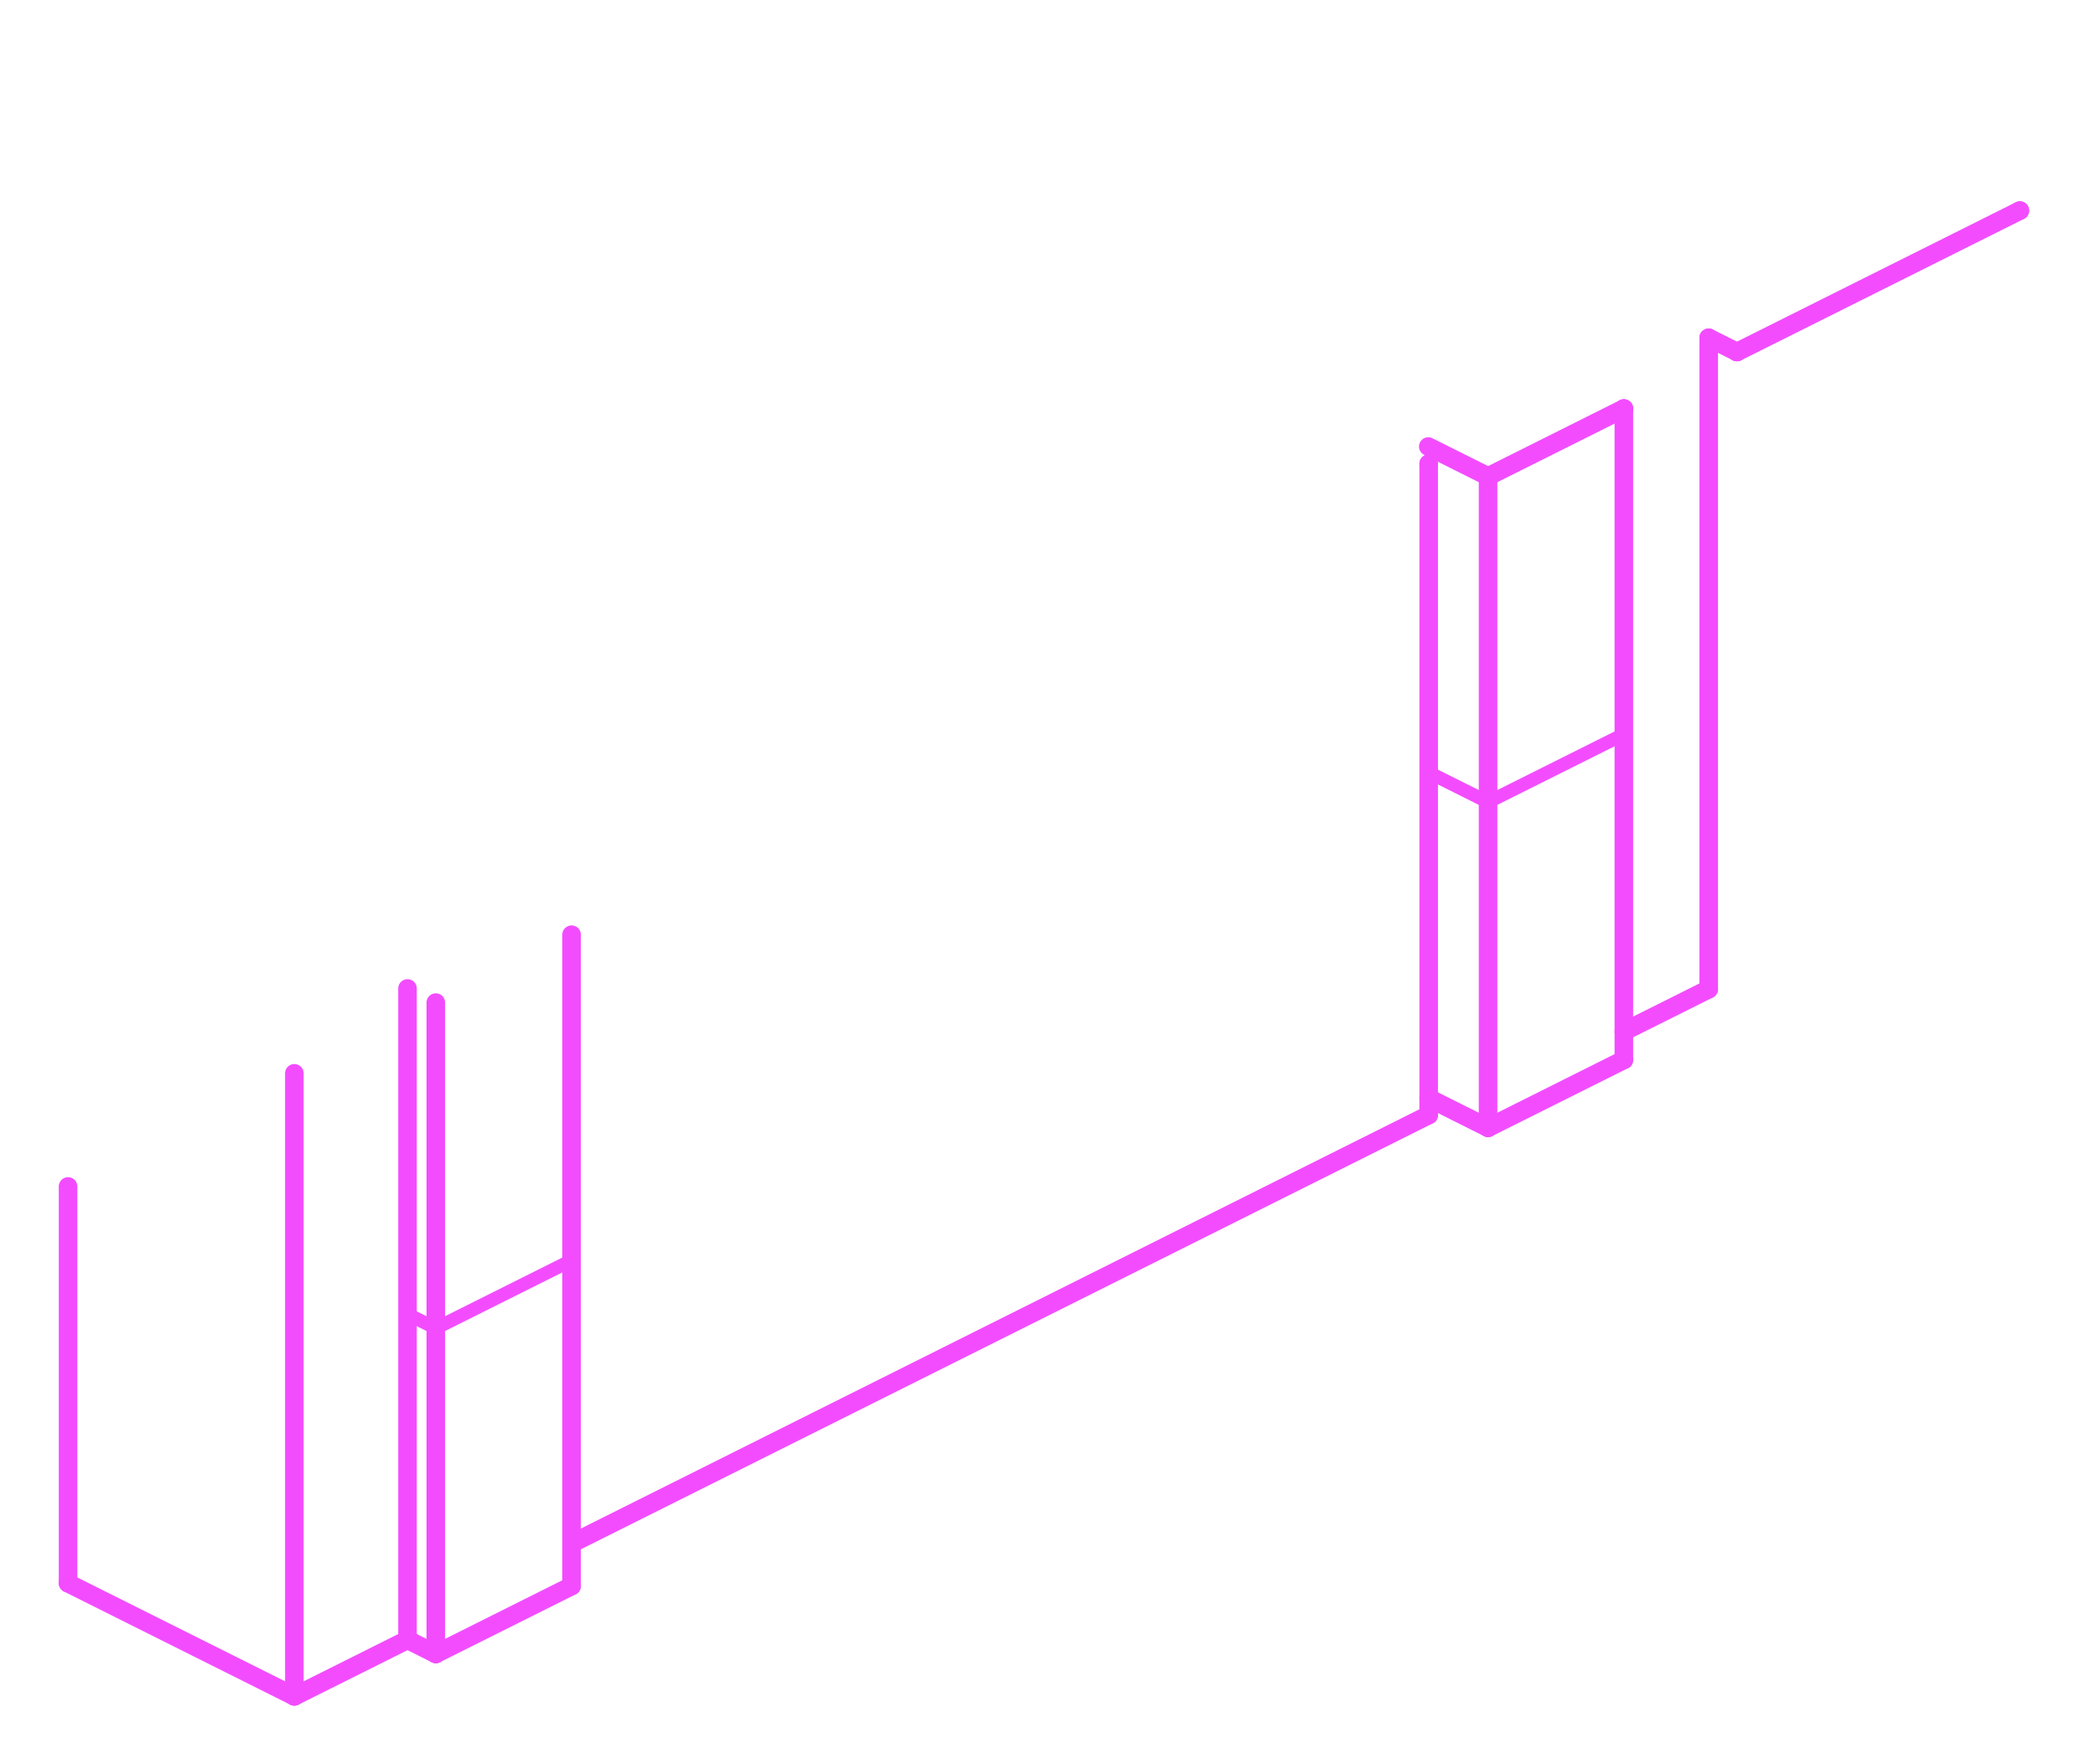
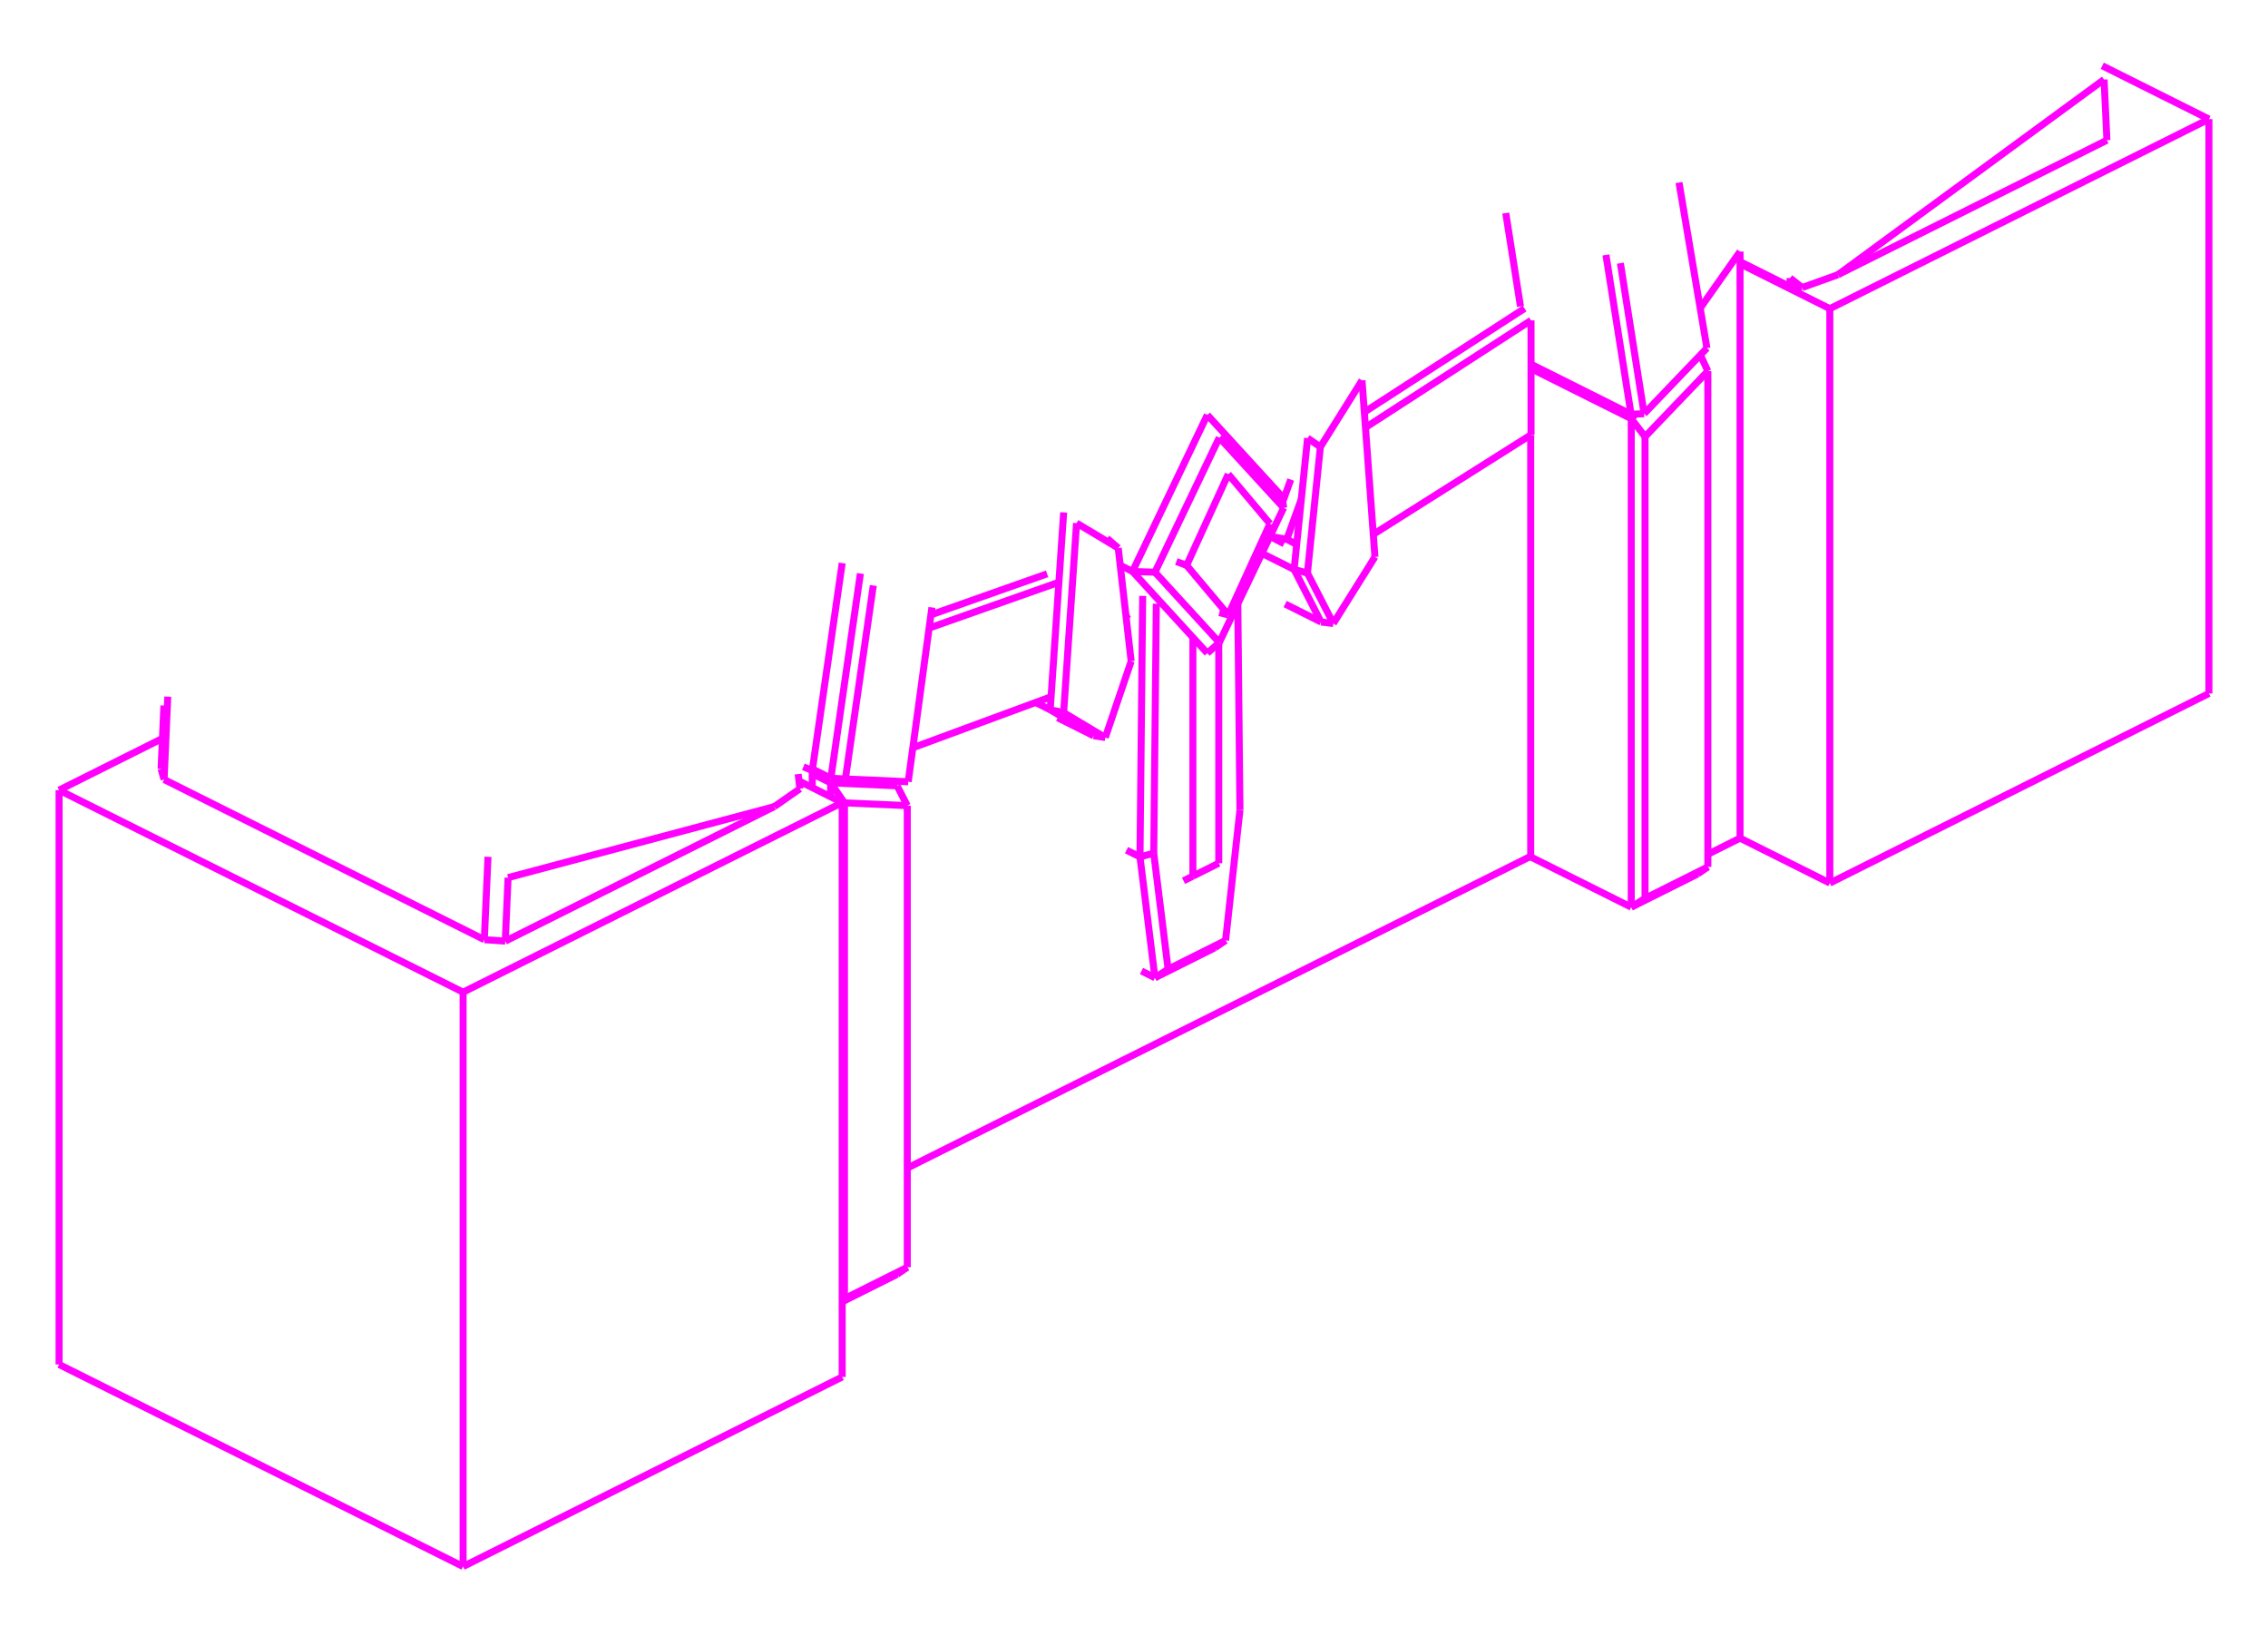
- <svg xmlns="http://www.w3.org/2000/svg" width="158" height="133">
-   <g transform="translate(3 3)">
-     <line x1="128" y1="23.546" x2="128" y2="23.546" stroke="#f34cff" stroke-width="1.4" stroke-linecap="round" />
-     <line x1="149.333" y1="12.88" x2="149.333" y2="12.88" stroke="#f34cff" stroke-width="1.4" stroke-linecap="round" />
-     <line x1="128" y1="23.546" x2="149.333" y2="12.88" stroke="#f34cff" stroke-width="1.4" stroke-linecap="round" />
-     <line x1="125.867" y1="22.48" x2="128" y2="23.546" stroke="#f34cff" stroke-width="1.4" stroke-linecap="round" />
-     <line x1="40.107" y1="113.413" x2="104.747" y2="81.093" stroke="#f34cff" stroke-width="1.4" stroke-linecap="round" />
-     <line x1="104.747" y1="81.093" x2="104.747" y2="31.973" stroke="#f34cff" stroke-width="1.4" stroke-linecap="round" />
-     <line x1="104.747" y1="31.973" x2="104.747" y2="31.973" stroke="#f34cff" stroke-width="1.4" stroke-linecap="round" />
-     <line x1="109.227" y1="32.933" x2="109.227" y2="32.933" stroke="#f34cff" stroke-width="1.4" stroke-linecap="round" />
-     <line x1="119.467" y1="27.813" x2="119.467" y2="27.813" stroke="#f34cff" stroke-width="1.4" stroke-linecap="round" />
-     <line x1="109.227" y1="32.933" x2="119.467" y2="27.813" stroke="#f34cff" stroke-width="1.4" stroke-linecap="round" />
-     <line x1="104.717" y1="30.678" x2="109.227" y2="32.933" stroke="#f34cff" stroke-width="1.4" stroke-linecap="round" />
-     <line x1="29.867" y1="121.733" x2="40.107" y2="116.613" stroke="#f34cff" stroke-width="1.4" stroke-linecap="round" />
-     <line x1="29.867" y1="97.173" x2="40.107" y2="92.053" stroke="#f34cff" stroke-width="1" stroke-linecap="round" />
-     <line x1="29.867" y1="121.733" x2="29.867" y2="72.613" stroke="#f34cff" stroke-width="1.4" stroke-linecap="round" />
-     <line x1="40.107" y1="116.613" x2="40.107" y2="67.493" stroke="#f34cff" stroke-width="1.4" stroke-linecap="round" />
-     <line x1="27.733" y1="120.667" x2="29.867" y2="121.733" stroke="#f34cff" stroke-width="1.4" stroke-linecap="round" />
-     <line x1="27.733" y1="96.106" x2="29.867" y2="97.173" stroke="#f34cff" stroke-width="1" stroke-linecap="round" />
-     <line x1="109.227" y1="82.053" x2="119.467" y2="76.933" stroke="#f34cff" stroke-width="1.4" stroke-linecap="round" />
-     <line x1="109.227" y1="57.493" x2="119.467" y2="52.373" stroke="#f34cff" stroke-width="1" stroke-linecap="round" />
-     <line x1="109.227" y1="82.053" x2="109.227" y2="32.933" stroke="#f34cff" stroke-width="1.4" stroke-linecap="round" />
-     <line x1="119.467" y1="76.933" x2="119.467" y2="27.813" stroke="#f34cff" stroke-width="1.4" stroke-linecap="round" />
-     <line x1="104.747" y1="79.813" x2="109.227" y2="82.053" stroke="#f34cff" stroke-width="1.4" stroke-linecap="round" />
-     <line x1="104.747" y1="55.253" x2="109.227" y2="57.493" stroke="#f34cff" stroke-width="1" stroke-linecap="round" />
-     <line x1="125.867" y1="22.48" x2="125.867" y2="22.48" stroke="#f34cff" stroke-width="1.4" stroke-linecap="round" />
-     <line x1="2.133" y1="116.4" x2="2.133" y2="86.48" stroke="#f34cff" stroke-width="1.4" stroke-linecap="round" />
-     <line x1="19.2" y1="124.933" x2="27.733" y2="120.667" stroke="#f34cff" stroke-width="1.4" stroke-linecap="round" />
-     <line x1="19.2" y1="124.933" x2="19.2" y2="77.946" stroke="#f34cff" stroke-width="1.4" stroke-linecap="round" />
-     <line x1="27.733" y1="120.667" x2="27.733" y2="71.546" stroke="#f34cff" stroke-width="1.4" stroke-linecap="round" />
-     <line x1="2.133" y1="116.4" x2="19.2" y2="124.933" stroke="#f34cff" stroke-width="1.4" stroke-linecap="round" />
-     <line x1="119.467" y1="74.8" x2="125.867" y2="71.6" stroke="#f34cff" stroke-width="1.4" stroke-linecap="round" />
-     <line x1="125.867" y1="71.6" x2="125.867" y2="22.48" stroke="#f34cff" stroke-width="1.4" stroke-linecap="round" />
-   </g>
+ <svg xmlns="http://www.w3.org/2000/svg" width="194" height="139">
+   <path d="M43.22,80.489L43.461,75.057" fill="none" stroke="#f0f" stroke-width=".6" />
+   <path d="M43.461,75.057L66.23,68.984" fill="none" stroke="#f0f" stroke-width=".6" />
+   <path d="M66.23,68.984L43.22,80.489" fill="none" stroke="#f0f" stroke-width=".6" />
+   <path d="M14.021,60.337L13.78,65.769" fill="none" stroke="#f0f" stroke-width=".6" />
+   <path d="M14.036,66.666L14.35,59.58" fill="none" stroke="#f0f" stroke-width=".6" />
+   <path d="M41.742,73.276L41.428,80.362" fill="none" stroke="#f0f" stroke-width=".6" />
+   <path d="M41.428,80.362L14.036,66.666" fill="none" stroke="#f0f" stroke-width=".6" />
+   <path d="M43.22,80.489L41.428,80.362" fill="none" stroke="#f0f" stroke-width=".6" />
+   <path d="M14.036,66.666L13.78,65.769" fill="none" stroke="#f0f" stroke-width=".6" />
+   <path d="M68.273,66.2L68.423,67.457" fill="none" stroke="#f0f" stroke-width=".6" />
+   <path d="M68.423,67.457L66.23,68.984" fill="none" stroke="#f0f" stroke-width=".6" />
+   <path d="M179.979,6.799L180.22,11.99" fill="none" stroke="#f0f" stroke-width=".6" />
+   <path d="M180.22,11.99L157.21,23.495" fill="none" stroke="#f0f" stroke-width=".6" />
+   <path d="M157.21,23.495L179.979,6.799" fill="none" stroke="#f0f" stroke-width=".6" />
+   <path d="M153.119,23.777L153.119,24.516" fill="none" stroke="#f0f" stroke-width=".6" />
+   <path d="M153.119,24.516L148.84,22.377" fill="none" stroke="#f0f" stroke-width=".6" />
+   <path d="M153.119,23.777L154.155,24.591" fill="none" stroke="#f0f" stroke-width=".6" />
+   <path d="M154.155,24.591L153.119,24.516" fill="none" stroke="#f0f" stroke-width=".6" />
+   <path d="M157.21,23.495L154.155,24.591" fill="none" stroke="#f0f" stroke-width=".6" />
+   <path d="M68.718,65.578L69.48,65.897" fill="none" stroke="#f0f" stroke-width=".6" />
+   <path d="M69.48,65.897L69.48,67.36" fill="none" stroke="#f0f" stroke-width=".6" />
+   <path d="M72.04,48.157L69.48,65.897" fill="none" stroke="#f0f" stroke-width=".6" />
+   <path d="M148.84,21.514L145.43,26.352" fill="none" stroke="#f0f" stroke-width=".6" />
+   <path d="M148.84,21.514L148.84,71.68" fill="none" stroke="#f0f" stroke-width=".6" />
+   <path d="M148.84,71.68L146.086,73.057" fill="none" stroke="#f0f" stroke-width=".6" />
+   <path d="M72.234,111.066L72.234,68.663" fill="none" stroke="#f0f" stroke-width=".6" />
+   <path d="M72.234,68.663L77.606,68.901" fill="none" stroke="#f0f" stroke-width=".6" />
+   <path d="M77.606,68.901L77.606,108.38" fill="none" stroke="#f0f" stroke-width=".6" />
+   <path d="M77.606,108.38L72.234,111.066" fill="none" stroke="#f0f" stroke-width=".6" />
+   <path d="M69.48,66.166L71.053,66.952" fill="none" stroke="#f0f" stroke-width=".6" />
+   <path d="M71.053,66.952L71.053,68.146" fill="none" stroke="#f0f" stroke-width=".6" />
+   <path d="M72.234,111.066L72.04,111.191" fill="none" stroke="#f0f" stroke-width=".6" />
+   <path d="M71.053,66.952L72.234,68.663" fill="none" stroke="#f0f" stroke-width=".6" />
+   <path d="M75.884,66.777L76.739,67.204" fill="none" stroke="#f0f" stroke-width=".6" />
+   <path d="M76.739,67.204L71.053,66.952" fill="none" stroke="#f0f" stroke-width=".6" />
+   <path d="M76.739,67.204L77.606,68.901" fill="none" stroke="#f0f" stroke-width=".6" />
+   <path d="M76.739,108.981L77.606,108.38" fill="none" stroke="#f0f" stroke-width=".6" />
+   <path d="M72.04,111.331L76.739,108.981" fill="none" stroke="#f0f" stroke-width=".6" />
+   <path d="M72.313,66.619L74.701,50.072" fill="none" stroke="#f0f" stroke-width=".6" />
+   <path d="M79.715,51.951L77.686,66.857" fill="none" stroke="#f0f" stroke-width=".6" />
+   <path d="M77.686,66.857L72.313,66.619" fill="none" stroke="#f0f" stroke-width=".6" />
+   <path d="M73.596,49.048L71.069,66.558" fill="none" stroke="#f0f" stroke-width=".6" />
+   <path d="M71.069,66.558L69.498,65.772" fill="none" stroke="#f0f" stroke-width=".6" />
+   <path d="M72.313,66.619L71.069,66.558" fill="none" stroke="#f0f" stroke-width=".6" />
+   <path d="M143.619,15.613L146.007,29.772" fill="none" stroke="#f0f" stroke-width=".6" />
+   <path d="M146.007,29.772L140.634,35.383" fill="none" stroke="#f0f" stroke-width=".6" />
+   <path d="M140.634,35.383L138.605,22.507" fill="none" stroke="#f0f" stroke-width=".6" />
+   <path d="M130.961,31.149L139.518,35.428" fill="none" stroke="#f0f" stroke-width=".6" />
+   <path d="M139.518,35.428L140.634,35.383" fill="none" stroke="#f0f" stroke-width=".6" />
+   <path d="M137.37,21.802L139.518,35.428" fill="none" stroke="#f0f" stroke-width=".6" />
+   <path d="M146.086,31.737L146.086,74.14" fill="none" stroke="#f0f" stroke-width=".6" />
+   <path d="M146.086,74.14L140.714,76.826" fill="none" stroke="#f0f" stroke-width=".6" />
+   <path d="M140.714,76.826L140.714,37.347" fill="none" stroke="#f0f" stroke-width=".6" />
+   <path d="M140.714,37.347L146.086,31.737" fill="none" stroke="#f0f" stroke-width=".6" />
+   <path d="M146.086,31.737L145.446,30.358" fill="none" stroke="#f0f" stroke-width=".6" />
+   <path d="M145.219,74.741L146.086,74.14" fill="none" stroke="#f0f" stroke-width=".6" />
+   <path d="M130.881,73.258L139.533,77.584" fill="none" stroke="#f0f" stroke-width=".6" />
+   <path d="M139.533,77.584L145.219,74.741" fill="none" stroke="#f0f" stroke-width=".6" />
+   <path d="M139.533,77.584L140.714,76.826" fill="none" stroke="#f0f" stroke-width=".6" />
+   <path d="M130.961,31.521L139.533,35.807" fill="none" stroke="#f0f" stroke-width=".6" />
+   <path d="M139.533,35.807L139.533,77.584" fill="none" stroke="#f0f" stroke-width=".6" />
+   <path d="M139.533,35.807L140.714,37.347" fill="none" stroke="#f0f" stroke-width=".6" />
+   <path d="M139.912,35.412L139.533,35.807" fill="none" stroke="#f0f" stroke-width=".6" />
+   <path d="M128.8,18.222L130.058,26.204" fill="none" stroke="#f0f" stroke-width=".6" />
+   <path d="M130.933,37.199L130.933,73.232" fill="none" stroke="#f0f" stroke-width=".6" />
+   <path d="M130.933,73.232L77.606,99.895" fill="none" stroke="#f0f" stroke-width=".6" />
+   <path d="M99.918,82.885L104.834,80.428" fill="none" stroke="#f0f" stroke-width=".6" />
+   <path d="M104.834,80.428L106.062,69.278" fill="none" stroke="#f0f" stroke-width=".6" />
+   <path d="M106.062,69.278L105.879,51.638" fill="none" stroke="#f0f" stroke-width=".6" />
+   <path d="M98.91,51.63L98.69,72.965" fill="none" stroke="#f0f" stroke-width=".6" />
+   <path d="M98.69,72.965L99.918,82.885" fill="none" stroke="#f0f" stroke-width=".6" />
+   <path d="M103.912,81.058L98.792,83.618" fill="none" stroke="#f0f" stroke-width=".6" />
+   <path d="M98.792,83.618L97.64,83.042" fill="none" stroke="#f0f" stroke-width=".6" />
+   <path d="M99.918,82.885L98.792,83.618" fill="none" stroke="#f0f" stroke-width=".6" />
+   <path d="M103.912,81.058L104.834,80.428" fill="none" stroke="#f0f" stroke-width=".6" />
+   <path d="M96.36,72.708L97.512,73.284" fill="none" stroke="#f0f" stroke-width=".6" />
+   <path d="M97.512,73.284L97.742,50.961" fill="none" stroke="#f0f" stroke-width=".6" />
+   <path d="M97.512,73.284L98.69,72.965" fill="none" stroke="#f0f" stroke-width=".6" />
+   <path d="M98.792,83.618L97.512,73.284" fill="none" stroke="#f0f" stroke-width=".6" />
+   <path d="M102.038,74.929L104.25,73.823" fill="none" stroke="#f0f" stroke-width=".6" />
+   <path d="M104.25,73.823L104.25,54.99" fill="none" stroke="#f0f" stroke-width=".6" />
+   <path d="M102.038,54.591L102.038,74.929" fill="none" stroke="#f0f" stroke-width=".6" />
+   <path d="M102.038,74.929L101.236,75.327" fill="none" stroke="#f0f" stroke-width=".6" />
+   <path d="M104.296,54.949L109.8,43.433" fill="none" stroke="#f0f" stroke-width=".6" />
+   <path d="M109.8,43.433L104.296,37.422" fill="none" stroke="#f0f" stroke-width=".6" />
+   <path d="M104.296,37.422L98.792,48.937" fill="none" stroke="#f0f" stroke-width=".6" />
+   <path d="M98.792,48.937L104.296,54.949" fill="none" stroke="#f0f" stroke-width=".6" />
+   <path d="M104.296,54.949L103.272,55.863" fill="none" stroke="#f0f" stroke-width=".6" />
+   <path d="M109.672,42.473L109.8,43.433" fill="none" stroke="#f0f" stroke-width=".6" />
+   <path d="M103.272,35.484L109.672,42.473" fill="none" stroke="#f0f" stroke-width=".6" />
+   <path d="M95.82,48.348L96.872,48.873" fill="none" stroke="#f0f" stroke-width=".6" />
+   <path d="M96.872,48.873L103.272,35.484" fill="none" stroke="#f0f" stroke-width=".6" />
+   <path d="M96.872,48.873L98.792,48.937" fill="none" stroke="#f0f" stroke-width=".6" />
+   <path d="M103.272,55.863L96.872,48.873" fill="none" stroke="#f0f" stroke-width=".6" />
+   <path d="M105.064,52.589L108.628,44.788" fill="none" stroke="#f0f" stroke-width=".6" />
+   <path d="M108.628,44.788L105.064,40.55" fill="none" stroke="#f0f" stroke-width=".6" />
+   <path d="M105.064,40.55L101.5,48.351" fill="none" stroke="#f0f" stroke-width=".6" />
+   <path d="M101.5,48.351L105.064,52.589" fill="none" stroke="#f0f" stroke-width=".6" />
+   <path d="M105.064,52.589L104.296,52.393" fill="none" stroke="#f0f" stroke-width=".6" />
+   <path d="M100.621,48.023L101.5,48.351" fill="none" stroke="#f0f" stroke-width=".6" />
+   <path d="M78.082,63.949L89.908,59.588" fill="none" stroke="#f0f" stroke-width=".6" />
+   <path d="M96.473,52.921L96.31,52.633" fill="none" stroke="#f0f" stroke-width=".6" />
+   <path d="M90.576,49.795L79.475,53.714" fill="none" stroke="#f0f" stroke-width=".6" />
+   <path d="M79.63,52.582L89.567,49.074" fill="none" stroke="#f0f" stroke-width=".6" />
+   <path d="M90.982,60.943L94.545,63.074" fill="none" stroke="#f0f" stroke-width=".6" />
+   <path d="M94.545,63.074L96.757,56.55" fill="none" stroke="#f0f" stroke-width=".6" />
+   <path d="M96.757,56.55L95.651,46.87" fill="none" stroke="#f0f" stroke-width=".6" />
+   <path d="M95.651,46.87L92.088,44.738" fill="none" stroke="#f0f" stroke-width=".6" />
+   <path d="M92.088,44.738L90.982,60.943" fill="none" stroke="#f0f" stroke-width=".6" />
+   <path d="M90.472,61.386L93.544,62.922" fill="none" stroke="#f0f" stroke-width=".6" />
+   <path d="M93.544,62.922L89.832,60.702" fill="none" stroke="#f0f" stroke-width=".6" />
+   <path d="M89.832,60.702L88.582,60.077" fill="none" stroke="#f0f" stroke-width=".6" />
+   <path d="M90.982,60.943L89.832,60.702" fill="none" stroke="#f0f" stroke-width=".6" />
+   <path d="M93.544,62.922L94.545,63.074" fill="none" stroke="#f0f" stroke-width=".6" />
+   <path d="M94.696,46.042L95.651,46.87" fill="none" stroke="#f0f" stroke-width=".6" />
+   <path d="M89.832,60.702L90.984,43.822" fill="none" stroke="#f0f" stroke-width=".6" />
+   <path d="M130.961,37.182L117.469,45.698" fill="none" stroke="#f0f" stroke-width=".6" />
+   <path d="M110.916,46.561L110.071,46.121" fill="none" stroke="#f0f" stroke-width=".6" />
+   <path d="M110.071,46.121L111.313,42.689" fill="none" stroke="#f0f" stroke-width=".6" />
+   <path d="M116.799,36.561L130.961,27.399" fill="none" stroke="#f0f" stroke-width=".6" />
+   <path d="M130.961,27.399L130.961,37.182" fill="none" stroke="#f0f" stroke-width=".6" />
+   <path d="M108.648,45.881L109.845,46.504" fill="none" stroke="#f0f" stroke-width=".6" />
+   <path d="M108.648,45.881L110.071,46.121" fill="none" stroke="#f0f" stroke-width=".6" />
+   <path d="M110.408,41.013L109.728,42.894" fill="none" stroke="#f0f" stroke-width=".6" />
+   <path d="M130.408,26.378L116.703,35.245" fill="none" stroke="#f0f" stroke-width=".6" />
+   <path d="M117.61,47.629L114.047,53.324" fill="none" stroke="#f0f" stroke-width=".6" />
+   <path d="M114.047,53.324L111.835,49.012" fill="none" stroke="#f0f" stroke-width=".6" />
+   <path d="M111.835,49.012L112.941,38.225" fill="none" stroke="#f0f" stroke-width=".6" />
+   <path d="M112.941,38.225L116.504,32.53" fill="none" stroke="#f0f" stroke-width=".6" />
+   <path d="M116.504,32.53L117.61,47.629" fill="none" stroke="#f0f" stroke-width=".6" />
+   <path d="M109.928,51.658L113,53.194" fill="none" stroke="#f0f" stroke-width=".6" />
+   <path d="M113,53.194L114.047,53.324" fill="none" stroke="#f0f" stroke-width=".6" />
+   <path d="M107.94,47.325L110.696,48.702" fill="none" stroke="#f0f" stroke-width=".6" />
+   <path d="M110.696,48.702L113,53.194" fill="none" stroke="#f0f" stroke-width=".6" />
+   <path d="M110.696,48.702L111.835,49.012" fill="none" stroke="#f0f" stroke-width=".6" />
+   <path d="M111.848,37.466L110.696,48.702" fill="none" stroke="#f0f" stroke-width=".6" />
+   <path d="M111.848,37.466L112.941,38.225" fill="none" stroke="#f0f" stroke-width=".6" />
+   <path d="M5.053,116.693L39.613,133.973" fill="none" stroke="#f0f" stroke-width=".6" />
+   <path d="M39.613,133.973L72.04,117.76" fill="none" stroke="#f0f" stroke-width=".6" />
+   <path d="M5.053,67.573L13.896,63.151" fill="none" stroke="#f0f" stroke-width=".6" />
+   <path d="M68.344,66.791L72.04,68.64" fill="none" stroke="#f0f" stroke-width=".6" />
+   <path d="M72.04,68.64L39.613,84.853" fill="none" stroke="#f0f" stroke-width=".6" />
+   <path d="M39.613,84.853L5.053,67.573" fill="none" stroke="#f0f" stroke-width=".6" />
+   <path d="M5.053,67.573L5.053,116.693" fill="none" stroke="#f0f" stroke-width=".6" />
+   <path d="M72.04,117.76L72.04,68.64" fill="none" stroke="#f0f" stroke-width=".6" />
+   <path d="M39.613,133.973L39.613,84.853" fill="none" stroke="#f0f" stroke-width=".6" />
+   <path d="M148.84,71.68L156.52,75.52" fill="none" stroke="#f0f" stroke-width=".6" />
+   <path d="M156.52,75.52L188.947,59.307" fill="none" stroke="#f0f" stroke-width=".6" />
+   <path d="M179.823,5.624L188.947,10.186" fill="none" stroke="#f0f" stroke-width=".6" />
+   <path d="M188.947,10.186L156.52,26.4" fill="none" stroke="#f0f" stroke-width=".6" />
+   <path d="M156.52,26.4L148.84,22.56" fill="none" stroke="#f0f" stroke-width=".6" />
+   <path d="M188.947,59.307L188.947,10.186" fill="none" stroke="#f0f" stroke-width=".6" />
+   <path d="M156.52,75.52L156.52,26.4" fill="none" stroke="#f0f" stroke-width=".6" />
</svg>
